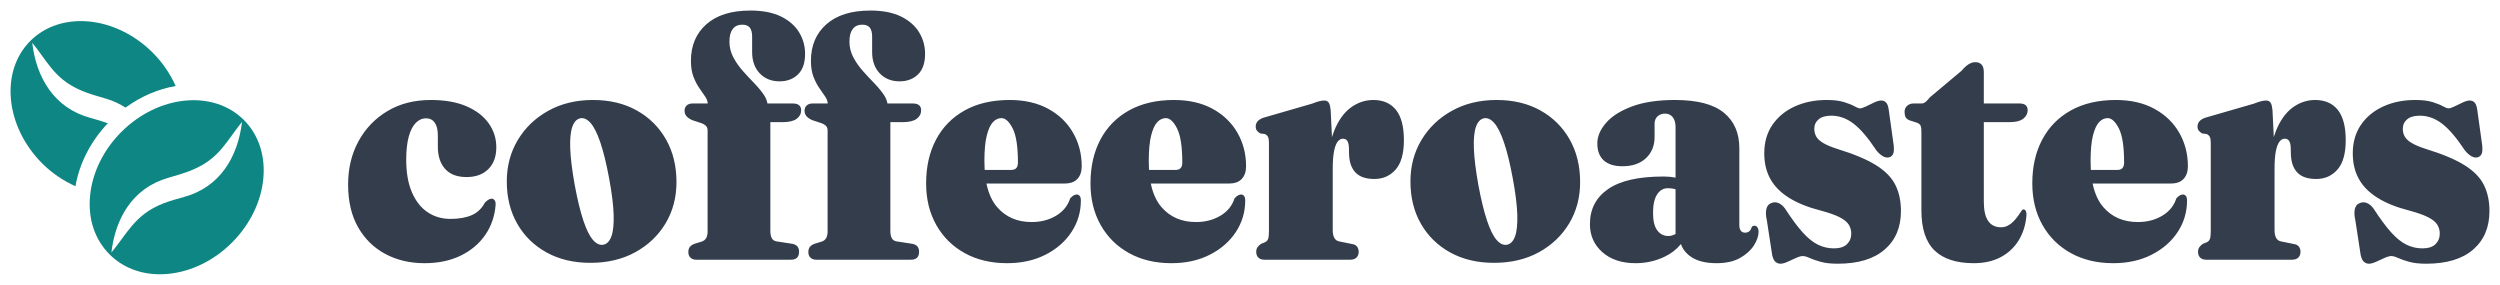
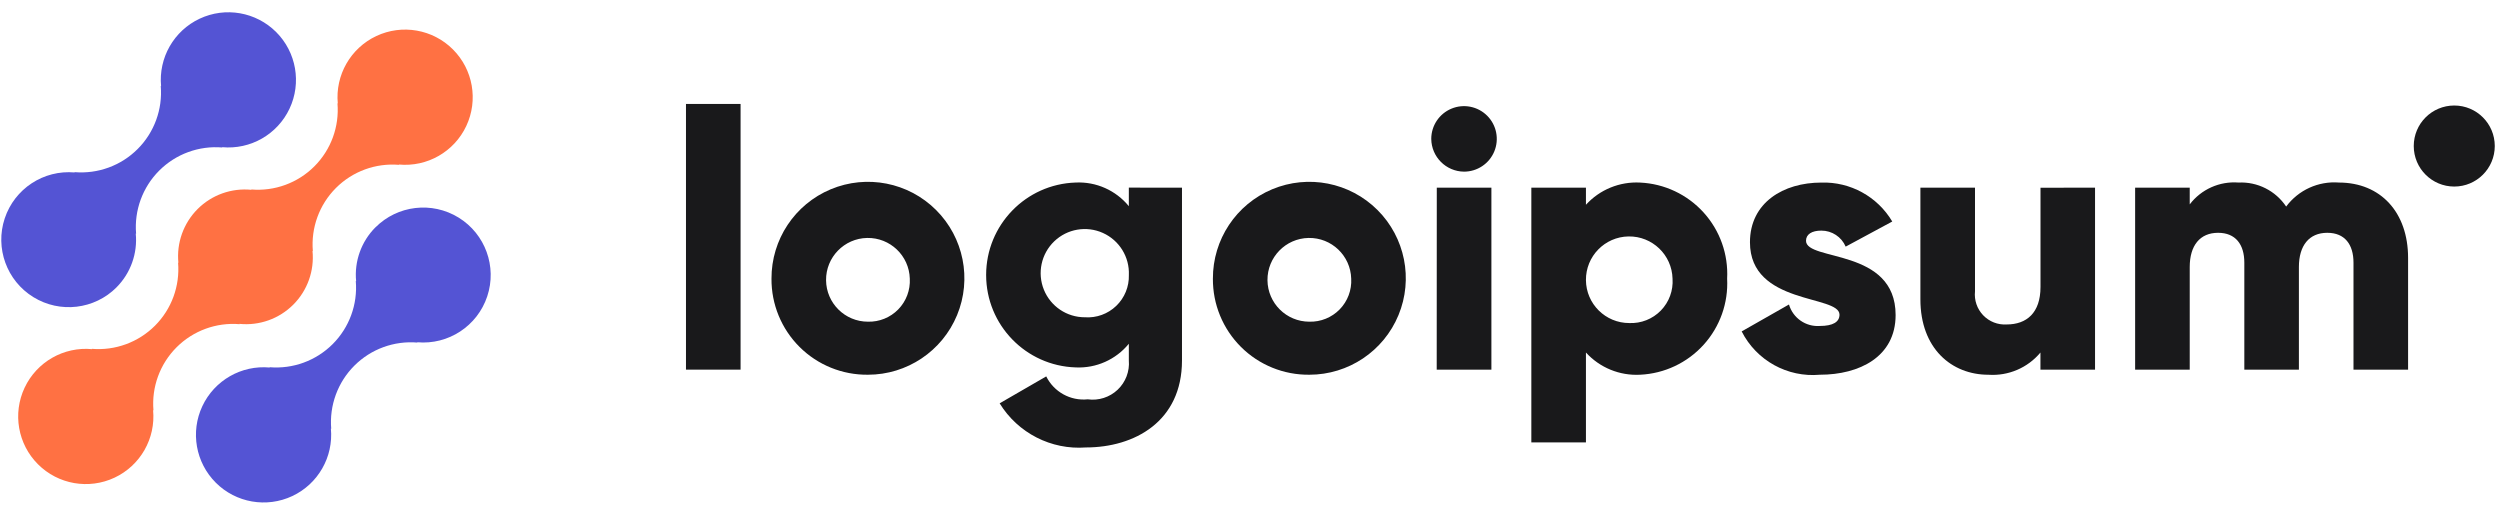
- <svg xmlns="http://www.w3.org/2000/svg" width="237" height="27" viewBox="0 0 237 27" fill="none">
-   <g id="Group 5">
-     <path id="coffeeroasters" fill-rule="evenodd" clip-rule="evenodd" d="M75.751 23.86C75.751 24.366 75.496 24.62 74.985 24.62H65.989C65.771 24.62 65.595 24.556 65.459 24.43C65.323 24.303 65.255 24.124 65.255 23.893C65.255 23.694 65.301 23.534 65.394 23.413C65.486 23.292 65.63 23.193 65.826 23.116L66.526 22.901C66.7 22.846 66.836 22.741 66.934 22.587C67.032 22.433 67.081 22.212 67.081 21.926V12.372C67.081 12.218 67.043 12.088 66.966 11.983C66.89 11.879 66.749 11.782 66.543 11.694L65.597 11.38C65.347 11.259 65.168 11.13 65.059 10.992C64.951 10.854 64.897 10.686 64.897 10.488C64.897 10.289 64.964 10.127 65.1 10L65.154 9.955C65.284 9.858 65.453 9.81 65.662 9.81H67.093L67.082 9.713C67.051 9.52 66.975 9.335 66.852 9.157C66.689 8.92 66.505 8.653 66.298 8.355C66.092 8.058 65.907 7.702 65.744 7.289C65.581 6.876 65.5 6.366 65.5 5.76C65.5 4.317 65.989 3.163 66.966 2.298C67.944 1.433 69.335 1 71.139 1C72.302 1 73.266 1.187 74.032 1.562C74.798 1.937 75.371 2.435 75.751 3.058C76.132 3.68 76.322 4.361 76.322 5.099C76.322 5.97 76.096 6.623 75.645 7.058C75.195 7.493 74.616 7.711 73.91 7.711C73.127 7.711 72.497 7.457 72.019 6.95C71.541 6.444 71.302 5.771 71.302 4.934V3.463C71.302 3.077 71.226 2.793 71.074 2.612C70.922 2.43 70.688 2.339 70.373 2.339C69.971 2.339 69.667 2.477 69.46 2.752C69.254 3.028 69.15 3.424 69.15 3.942C69.15 4.471 69.273 4.967 69.517 5.43C69.762 5.893 70.063 6.325 70.422 6.727C70.78 7.129 71.139 7.515 71.498 7.884C71.856 8.253 72.158 8.617 72.402 8.975L72.472 9.083C72.604 9.297 72.692 9.511 72.736 9.723L72.751 9.81H75.165C75.415 9.81 75.608 9.862 75.743 9.967C75.879 10.072 75.947 10.234 75.947 10.454C75.947 10.785 75.806 11.055 75.523 11.264C75.241 11.474 74.795 11.579 74.187 11.579H73.029V21.876C73.029 22.185 73.076 22.422 73.168 22.587C73.26 22.752 73.41 22.851 73.616 22.884L75.018 23.099C75.268 23.132 75.453 23.212 75.572 23.339C75.692 23.466 75.751 23.639 75.751 23.86ZM43.659 24.24C42.681 24.713 41.541 24.95 40.237 24.95C38.857 24.95 37.621 24.658 36.529 24.074C35.437 23.49 34.575 22.645 33.945 21.537C33.315 20.43 33 19.083 33 17.496C33 15.964 33.329 14.595 33.986 13.388C34.643 12.182 35.559 11.229 36.732 10.529C37.906 9.829 39.275 9.479 40.84 9.479C42.176 9.479 43.303 9.678 44.222 10.074C45.14 10.471 45.841 11.008 46.324 11.686C46.808 12.364 47.05 13.121 47.05 13.959C47.05 14.84 46.797 15.532 46.292 16.033C45.786 16.534 45.099 16.785 44.23 16.785C43.339 16.785 42.662 16.529 42.201 16.017C41.739 15.504 41.508 14.802 41.508 13.909V12.851C41.508 12.311 41.41 11.904 41.215 11.628C41.019 11.353 40.742 11.215 40.383 11.215C40.025 11.215 39.702 11.361 39.413 11.653C39.126 11.945 38.903 12.383 38.745 12.967C38.588 13.551 38.509 14.273 38.509 15.132C38.509 16.366 38.691 17.402 39.055 18.24C39.419 19.077 39.916 19.705 40.546 20.124C41.176 20.543 41.894 20.752 42.698 20.752C43.502 20.752 44.175 20.634 44.719 20.397C45.262 20.16 45.68 19.76 45.974 19.198C46.137 19.044 46.264 18.945 46.357 18.901C46.449 18.857 46.539 18.835 46.626 18.835C46.734 18.846 46.824 18.898 46.895 18.992C46.965 19.085 46.995 19.231 46.984 19.43C46.897 20.51 46.566 21.463 45.99 22.289C45.414 23.116 44.637 23.766 43.659 24.24ZM60.227 23.909C59.005 24.581 57.584 24.917 55.965 24.917C54.389 24.917 53.007 24.59 51.817 23.934C50.627 23.278 49.701 22.372 49.038 21.215C48.375 20.058 48.044 18.719 48.044 17.198C48.044 15.744 48.391 14.435 49.087 13.273C49.782 12.11 50.744 11.187 51.972 10.504C53.2 9.821 54.612 9.479 56.209 9.479C57.796 9.479 59.181 9.81 60.365 10.471C61.55 11.132 62.473 12.047 63.136 13.215C63.799 14.383 64.13 15.733 64.13 17.265C64.13 18.719 63.785 20.022 63.096 21.174C62.406 22.325 61.449 23.237 60.227 23.909ZM57.203 23.198C56.867 23.265 56.538 23.116 56.218 22.752C55.897 22.388 55.593 21.777 55.305 20.917C55.017 20.058 54.742 18.928 54.482 17.529C54.232 16.13 54.09 14.978 54.058 14.074C54.025 13.171 54.09 12.488 54.254 12.025C54.416 11.562 54.666 11.292 55.003 11.215C55.34 11.149 55.669 11.297 55.989 11.661C56.31 12.025 56.617 12.636 56.91 13.496C57.203 14.355 57.481 15.485 57.741 16.884C58.002 18.284 58.146 19.438 58.173 20.347C58.2 21.256 58.13 21.942 57.961 22.405C57.793 22.868 57.54 23.132 57.203 23.198ZM86.362 24.62C86.873 24.62 87.128 24.366 87.128 23.86C87.128 23.639 87.068 23.466 86.949 23.339C86.829 23.212 86.644 23.132 86.394 23.099L84.993 22.884C84.786 22.851 84.637 22.752 84.545 22.587C84.452 22.422 84.406 22.185 84.406 21.876V11.579H85.563C86.172 11.579 86.617 11.474 86.9 11.264C87.182 11.055 87.323 10.785 87.323 10.454C87.323 10.234 87.256 10.072 87.12 9.967C86.984 9.862 86.791 9.81 86.541 9.81H84.127L84.112 9.723C84.068 9.511 83.98 9.297 83.848 9.083L83.778 8.975C83.534 8.617 83.233 8.253 82.874 7.884C82.515 7.515 82.157 7.129 81.798 6.727C81.44 6.325 81.138 5.893 80.894 5.43C80.649 4.967 80.527 4.471 80.527 3.942C80.527 3.424 80.63 3.028 80.837 2.752C81.043 2.477 81.347 2.339 81.749 2.339C82.064 2.339 82.298 2.43 82.45 2.612C82.602 2.793 82.678 3.077 82.678 3.463V4.934C82.678 5.771 82.917 6.444 83.395 6.95C83.874 7.457 84.504 7.711 85.286 7.711C85.992 7.711 86.571 7.493 87.022 7.058C87.473 6.623 87.698 5.97 87.698 5.099C87.698 4.361 87.508 3.68 87.128 3.058C86.748 2.435 86.174 1.937 85.408 1.562C84.642 1.187 83.678 1 82.515 1C80.712 1 79.321 1.433 78.343 2.298C77.365 3.163 76.876 4.317 76.876 5.76C76.876 6.366 76.957 6.876 77.121 7.289C77.284 7.702 77.468 8.058 77.675 8.355C77.881 8.653 78.066 8.92 78.229 9.157C78.351 9.335 78.427 9.52 78.458 9.713L78.469 9.81H77.039C76.83 9.81 76.66 9.858 76.53 9.955L76.477 10C76.341 10.127 76.273 10.289 76.273 10.488C76.273 10.686 76.327 10.854 76.436 10.992C76.545 11.13 76.724 11.259 76.974 11.38L77.919 11.694C78.126 11.782 78.267 11.879 78.343 11.983C78.419 12.088 78.457 12.218 78.457 12.372V21.926C78.457 22.212 78.408 22.433 78.31 22.587C78.213 22.741 78.077 22.846 77.903 22.901L77.202 23.116C77.006 23.193 76.862 23.292 76.77 23.413C76.678 23.534 76.632 23.694 76.632 23.893C76.632 24.124 76.7 24.303 76.835 24.43C76.971 24.556 77.148 24.62 77.365 24.62H86.362ZM99.124 24.14C98.07 24.68 96.853 24.95 95.473 24.95C93.952 24.95 92.615 24.634 91.463 24C90.312 23.366 89.412 22.479 88.766 21.339C88.119 20.198 87.796 18.879 87.796 17.38C87.796 15.804 88.109 14.424 88.733 13.24C89.358 12.055 90.263 11.132 91.447 10.471C92.631 9.81 94.055 9.479 95.717 9.479C97.13 9.479 98.347 9.758 99.368 10.314C100.39 10.87 101.175 11.625 101.723 12.579C102.272 13.532 102.546 14.592 102.546 15.76C102.546 16.267 102.411 16.667 102.139 16.959L102.074 17.023C101.806 17.272 101.437 17.397 100.965 17.397H93.515L93.531 17.473C93.728 18.38 94.066 19.107 94.544 19.653C95.359 20.584 96.445 21.05 97.803 21.05C98.673 21.05 99.442 20.851 100.11 20.454C100.778 20.058 101.226 19.507 101.454 18.802C101.585 18.658 101.702 18.562 101.805 18.512C101.908 18.463 101.998 18.438 102.074 18.438C102.182 18.438 102.275 18.482 102.351 18.57C102.427 18.658 102.465 18.807 102.465 19.017C102.465 20.096 102.172 21.085 101.585 21.983C100.998 22.881 100.178 23.601 99.124 24.14ZM93.345 16.072C93.329 15.818 93.321 15.555 93.321 15.281C93.321 14.245 93.397 13.43 93.55 12.835C93.702 12.24 93.897 11.818 94.136 11.57C94.375 11.322 94.642 11.198 94.935 11.198C95.315 11.198 95.671 11.523 96.002 12.174C96.334 12.824 96.5 13.904 96.5 15.413C96.5 15.876 96.293 16.107 95.88 16.107H93.347L93.345 16.072ZM114.705 24.14C113.651 24.68 112.434 24.95 111.054 24.95C109.533 24.95 108.197 24.634 107.045 24C105.893 23.366 104.994 22.479 104.347 21.339C103.701 20.198 103.378 18.879 103.378 17.38C103.378 15.804 103.69 14.424 104.315 13.24C104.94 12.055 105.844 11.132 107.029 10.471C108.213 9.81 109.636 9.479 111.299 9.479C112.711 9.479 113.928 9.758 114.95 10.314C115.971 10.87 116.756 11.625 117.305 12.579C117.854 13.532 118.128 14.592 118.128 15.76C118.128 16.267 117.992 16.667 117.721 16.959L117.656 17.023C117.388 17.272 117.018 17.397 116.547 17.397H109.096L109.112 17.473C109.31 18.38 109.648 19.107 110.125 19.653C110.94 20.584 112.027 21.05 113.385 21.05C114.254 21.05 115.023 20.851 115.691 20.454C116.36 20.058 116.808 19.507 117.036 18.802C117.166 18.658 117.283 18.562 117.386 18.512C117.49 18.463 117.579 18.438 117.655 18.438C117.764 18.438 117.856 18.482 117.932 18.57C118.008 18.658 118.046 18.807 118.046 19.017C118.046 20.096 117.753 21.085 117.166 21.983C116.58 22.881 115.759 23.601 114.705 24.14ZM108.926 16.072C108.911 15.818 108.903 15.555 108.903 15.281C108.903 14.245 108.979 13.43 109.131 12.835C109.283 12.24 109.479 11.818 109.718 11.57C109.957 11.322 110.223 11.198 110.517 11.198C110.897 11.198 111.253 11.523 111.584 12.174C111.915 12.824 112.081 13.904 112.081 15.413C112.081 15.876 111.875 16.107 111.462 16.107H108.928L108.926 16.072ZM128.6 24.413C128.464 24.551 128.266 24.62 128.005 24.62H119.856C119.617 24.62 119.429 24.554 119.293 24.422C119.158 24.289 119.09 24.107 119.09 23.876C119.09 23.7 119.13 23.554 119.212 23.438C119.293 23.322 119.405 23.215 119.546 23.116L119.921 22.967C120.062 22.901 120.16 22.796 120.214 22.653C120.269 22.51 120.296 22.273 120.296 21.942V13.546C120.296 13.281 120.266 13.091 120.206 12.975C120.146 12.86 120.046 12.769 119.905 12.703L119.481 12.653C119.329 12.565 119.217 12.471 119.147 12.372C119.076 12.273 119.041 12.146 119.041 11.992C119.041 11.815 119.095 11.658 119.204 11.521C119.312 11.383 119.497 11.264 119.758 11.165L124.387 9.826C124.658 9.716 124.886 9.639 125.071 9.595C125.256 9.551 125.413 9.529 125.544 9.529C125.729 9.529 125.867 9.595 125.959 9.727L125.989 9.775C126.065 9.913 126.118 10.134 126.147 10.438L126.271 13.006L126.299 12.912C126.354 12.733 126.415 12.561 126.481 12.397C126.878 11.411 127.402 10.678 128.054 10.198C128.706 9.719 129.418 9.479 130.189 9.479C131.123 9.479 131.841 9.793 132.34 10.421C132.84 11.05 133.09 12.003 133.09 13.281C133.09 14.548 132.829 15.479 132.308 16.074C131.786 16.669 131.113 16.967 130.287 16.967C129.483 16.967 128.888 16.763 128.502 16.355C128.116 15.948 127.913 15.369 127.891 14.62L127.875 13.959C127.864 13.705 127.815 13.507 127.728 13.364C127.641 13.22 127.5 13.149 127.304 13.149C127.109 13.149 126.937 13.251 126.791 13.454C126.644 13.658 126.533 13.97 126.457 14.388C126.381 14.807 126.343 15.342 126.343 15.992V21.81C126.343 22.119 126.391 22.364 126.489 22.546C126.587 22.727 126.739 22.84 126.946 22.884L128.168 23.132C128.396 23.165 128.559 23.251 128.657 23.388C128.755 23.526 128.804 23.689 128.804 23.876C128.804 24.096 128.736 24.276 128.6 24.413ZM141.631 24.917C143.25 24.917 144.67 24.581 145.893 23.909C147.115 23.237 148.071 22.325 148.761 21.174C149.451 20.022 149.796 18.719 149.796 17.265C149.796 15.733 149.465 14.383 148.802 13.215C148.139 12.047 147.216 11.132 146.031 10.471C144.847 9.81 143.462 9.479 141.875 9.479C140.278 9.479 138.865 9.821 137.637 10.504C136.41 11.187 135.448 12.11 134.753 13.273C134.057 14.435 133.71 15.744 133.71 17.198C133.71 18.719 134.041 20.058 134.704 21.215C135.367 22.372 136.293 23.278 137.483 23.934C138.672 24.59 140.055 24.917 141.631 24.917ZM141.883 22.752C142.204 23.116 142.533 23.265 142.869 23.198C143.206 23.132 143.459 22.868 143.627 22.405C143.796 21.942 143.866 21.256 143.839 20.347C143.812 19.438 143.668 18.284 143.407 16.884C143.146 15.485 142.869 14.355 142.576 13.496C142.283 12.636 141.976 12.025 141.655 11.661C141.335 11.297 141.006 11.149 140.669 11.215C140.332 11.292 140.082 11.562 139.919 12.025C139.756 12.488 139.691 13.171 139.724 14.074C139.756 14.978 139.898 16.13 140.147 17.529C140.408 18.928 140.683 20.058 140.971 20.917C141.259 21.777 141.563 22.388 141.883 22.752ZM162.721 24.95C163.634 24.95 164.384 24.782 164.97 24.446C165.557 24.11 165.994 23.711 166.282 23.248C166.57 22.785 166.714 22.361 166.714 21.975C166.714 21.81 166.679 21.672 166.608 21.562C166.538 21.452 166.443 21.397 166.323 21.397C166.269 21.397 166.22 21.408 166.176 21.43C166.133 21.452 166.095 21.485 166.062 21.529C166.008 21.727 165.924 21.865 165.81 21.942C165.696 22.019 165.573 22.058 165.443 22.058C165.258 22.058 165.12 21.994 165.027 21.868C164.935 21.741 164.889 21.573 164.889 21.364V14.058C164.889 12.603 164.397 11.477 163.414 10.678C162.43 9.879 160.89 9.479 158.793 9.479C157.163 9.479 155.802 9.683 154.71 10.091C153.618 10.499 152.798 11.019 152.249 11.653C151.701 12.287 151.426 12.934 151.426 13.595C151.426 14.3 151.63 14.838 152.037 15.207C152.445 15.576 153.034 15.76 153.806 15.76C154.751 15.76 155.495 15.504 156.039 14.992C156.582 14.479 156.854 13.815 156.854 13V11.744C156.854 11.435 156.949 11.196 157.139 11.025C157.329 10.854 157.565 10.769 157.848 10.769C158.152 10.769 158.394 10.882 158.573 11.107C158.752 11.333 158.842 11.639 158.842 12.025L158.842 16.843L158.755 16.824C158.493 16.773 158.189 16.745 157.844 16.737L157.669 16.735C155.332 16.735 153.591 17.132 152.445 17.926C151.299 18.719 150.725 19.826 150.725 21.248C150.725 22.328 151.119 23.215 151.907 23.909C152.695 24.603 153.741 24.95 155.044 24.95C156.022 24.95 156.935 24.749 157.783 24.347C158.418 24.046 158.935 23.649 159.332 23.159L159.355 23.13L159.379 23.204C159.504 23.561 159.733 23.881 160.067 24.164L160.17 24.248C160.773 24.716 161.624 24.95 162.721 24.95ZM157.106 21.835C157.372 22.193 157.723 22.372 158.158 22.372L158.251 22.369C158.436 22.356 158.615 22.304 158.789 22.214L158.842 22.184V17.942L158.761 17.917C158.576 17.868 158.359 17.843 158.109 17.843C157.685 17.843 157.345 18.041 157.09 18.438C156.835 18.835 156.707 19.419 156.707 20.19C156.707 20.928 156.84 21.477 157.106 21.835ZM174.212 25C176.146 25 177.629 24.554 178.661 23.661C179.694 22.769 180.21 21.551 180.21 20.008C180.21 19.072 180.036 18.251 179.688 17.546C179.34 16.84 178.732 16.215 177.863 15.669C176.993 15.124 175.771 14.609 174.195 14.124C173.609 13.937 173.155 13.747 172.834 13.554C172.514 13.361 172.294 13.154 172.174 12.934C172.055 12.713 171.995 12.477 171.995 12.223C171.995 11.848 172.131 11.546 172.403 11.314C172.674 11.083 173.076 10.967 173.609 10.967C174.348 10.967 175.046 11.215 175.703 11.711C176.36 12.207 177.086 13.055 177.879 14.256C178.085 14.51 178.292 14.694 178.498 14.81C178.705 14.926 178.9 14.961 179.085 14.917C179.313 14.851 179.454 14.7 179.509 14.463C179.563 14.226 179.552 13.887 179.476 13.446L179.052 10.405C179.009 10.085 178.927 9.86 178.808 9.727C178.688 9.595 178.531 9.529 178.335 9.529C178.161 9.529 177.944 9.59 177.683 9.711C177.423 9.832 177.164 9.956 176.909 10.083C176.654 10.209 176.461 10.273 176.331 10.273C176.211 10.273 176.034 10.207 175.801 10.074C175.567 9.942 175.239 9.81 174.815 9.678C174.391 9.545 173.842 9.479 173.169 9.479C172.049 9.479 171.042 9.683 170.145 10.091C169.249 10.499 168.542 11.08 168.026 11.835C167.51 12.589 167.252 13.49 167.252 14.537C167.252 15.463 167.445 16.273 167.831 16.967C168.217 17.661 168.806 18.256 169.599 18.752C170.392 19.248 171.392 19.65 172.598 19.959C173.38 20.168 173.981 20.38 174.399 20.595C174.817 20.81 175.105 21.044 175.263 21.297C175.421 21.551 175.499 21.832 175.499 22.14C175.499 22.548 175.363 22.884 175.092 23.149C174.82 23.413 174.407 23.546 173.853 23.546C173.332 23.546 172.834 23.433 172.362 23.207C171.889 22.981 171.403 22.592 170.903 22.041C170.403 21.49 169.844 20.735 169.224 19.777C169.04 19.523 168.83 19.347 168.597 19.248C168.363 19.149 168.127 19.154 167.888 19.265C167.66 19.353 167.513 19.54 167.448 19.826C167.383 20.113 167.399 20.466 167.497 20.884L168.002 24.174C168.078 24.504 168.187 24.724 168.328 24.835C168.469 24.945 168.621 25 168.784 25C168.969 25 169.194 24.939 169.461 24.818L170.259 24.454C170.525 24.333 170.74 24.273 170.903 24.273C171.066 24.273 171.281 24.333 171.547 24.454C171.813 24.576 172.161 24.697 172.59 24.818C173.019 24.939 173.56 25 174.212 25ZM189.663 24.38C188.946 24.76 188.098 24.95 187.12 24.95C185.469 24.95 184.227 24.548 183.396 23.744C182.565 22.939 182.149 21.672 182.149 19.942V12.471C182.149 12.24 182.127 12.063 182.084 11.942C182.041 11.821 181.932 11.722 181.758 11.645L180.992 11.397C180.807 11.309 180.688 11.201 180.633 11.074C180.579 10.948 180.552 10.791 180.552 10.603C180.552 10.372 180.633 10.182 180.796 10.033C180.959 9.884 181.16 9.81 181.399 9.81H182.198C182.296 9.81 182.399 9.771 182.508 9.694C182.616 9.617 182.763 9.463 182.948 9.231L185.963 6.702C186.18 6.438 186.398 6.237 186.615 6.099C186.832 5.961 187.05 5.893 187.267 5.893C187.517 5.893 187.712 5.97 187.854 6.124L187.898 6.179C188.01 6.333 188.066 6.557 188.066 6.851L188.065 9.81H191.472C191.711 9.81 191.896 9.862 192.026 9.967C192.157 10.072 192.222 10.234 192.222 10.454C192.222 10.763 192.086 11.027 191.814 11.248L191.754 11.293C191.48 11.483 191.065 11.579 190.51 11.579H188.065L188.066 19.116C188.066 19.942 188.204 20.554 188.481 20.95C188.758 21.347 189.163 21.546 189.695 21.546C189.924 21.546 190.136 21.496 190.331 21.397C190.527 21.297 190.703 21.168 190.861 21.008C191.018 20.849 191.168 20.669 191.309 20.471C191.45 20.273 191.586 20.074 191.717 19.876C191.825 19.832 191.92 19.851 192.002 19.934C192.083 20.017 192.119 20.185 192.108 20.438C192.032 21.331 191.784 22.116 191.366 22.793C190.948 23.471 190.38 24 189.663 24.38ZM200.339 24.95C201.718 24.95 202.935 24.68 203.989 24.14C205.043 23.601 205.864 22.881 206.451 21.983C207.037 21.085 207.331 20.096 207.331 19.017C207.331 18.807 207.293 18.658 207.217 18.57C207.14 18.482 207.048 18.438 206.939 18.438C206.863 18.438 206.774 18.463 206.671 18.512C206.567 18.562 206.451 18.658 206.32 18.802C206.092 19.507 205.644 20.058 204.975 20.454C204.307 20.851 203.538 21.05 202.669 21.05C201.311 21.05 200.224 20.584 199.409 19.653C198.932 19.107 198.594 18.38 198.396 17.473L198.38 17.397H205.831C206.303 17.397 206.672 17.272 206.94 17.023L207.005 16.959C207.276 16.667 207.412 16.267 207.412 15.76C207.412 14.592 207.138 13.532 206.589 12.579C206.04 11.625 205.255 10.87 204.234 10.314C203.212 9.758 201.996 9.479 200.583 9.479C198.921 9.479 197.497 9.81 196.313 10.471C195.128 11.132 194.224 12.055 193.599 13.24C192.974 14.424 192.662 15.804 192.662 17.38C192.662 18.879 192.985 20.198 193.632 21.339C194.278 22.479 195.177 23.366 196.329 24C197.481 24.634 198.817 24.95 200.339 24.95ZM198.187 15.281C198.187 15.555 198.195 15.818 198.21 16.072L198.212 16.107H200.746C201.159 16.107 201.365 15.876 201.365 15.413C201.365 13.904 201.2 12.824 200.868 12.174C200.537 11.523 200.181 11.198 199.801 11.198C199.507 11.198 199.241 11.322 199.002 11.57C198.763 11.818 198.567 12.24 198.415 12.835C198.263 13.43 198.187 14.245 198.187 15.281ZM217.289 24.62C217.55 24.62 217.748 24.551 217.884 24.413C218.02 24.276 218.088 24.096 218.088 23.876C218.088 23.689 218.039 23.526 217.941 23.388C217.843 23.251 217.68 23.165 217.452 23.132L216.23 22.884C216.023 22.84 215.871 22.727 215.773 22.546C215.676 22.364 215.627 22.119 215.627 21.81V15.992C215.627 15.342 215.665 14.807 215.741 14.388C215.817 13.97 215.928 13.658 216.075 13.454C216.222 13.251 216.393 13.149 216.588 13.149C216.784 13.149 216.925 13.22 217.012 13.364C217.099 13.507 217.148 13.705 217.159 13.959L217.175 14.62C217.197 15.369 217.4 15.948 217.786 16.355C218.172 16.763 218.767 16.967 219.571 16.967C220.397 16.967 221.07 16.669 221.592 16.074C222.114 15.479 222.374 14.548 222.374 13.281C222.374 12.003 222.124 11.05 221.625 10.421C221.125 9.793 220.408 9.479 219.473 9.479C218.702 9.479 217.99 9.719 217.338 10.198C216.686 10.678 216.162 11.411 215.765 12.397C215.699 12.561 215.639 12.733 215.583 12.912L215.555 13.007L215.431 10.438C215.402 10.134 215.35 9.913 215.273 9.775L215.244 9.727C215.151 9.595 215.013 9.529 214.828 9.529C214.698 9.529 214.54 9.551 214.355 9.595C214.171 9.639 213.942 9.716 213.671 9.826L209.042 11.165C208.781 11.264 208.596 11.383 208.488 11.521C208.379 11.658 208.325 11.815 208.325 11.992C208.325 12.146 208.36 12.273 208.431 12.372C208.501 12.471 208.613 12.565 208.765 12.653L209.189 12.703C209.33 12.769 209.43 12.86 209.49 12.975C209.55 13.091 209.58 13.281 209.58 13.546V21.942C209.58 22.273 209.553 22.51 209.498 22.653C209.444 22.796 209.346 22.901 209.205 22.967L208.83 23.116C208.689 23.215 208.577 23.322 208.496 23.438C208.414 23.554 208.374 23.7 208.374 23.876C208.374 24.107 208.442 24.289 208.577 24.422C208.713 24.554 208.901 24.62 209.14 24.62H217.289ZM234.452 23.661C233.419 24.554 231.936 25 230.002 25C229.35 25 228.81 24.939 228.38 24.818C227.951 24.697 227.603 24.576 227.337 24.454C227.071 24.333 226.856 24.273 226.693 24.273C226.53 24.273 226.316 24.333 226.05 24.454L225.251 24.818C224.985 24.939 224.759 25 224.575 25C224.412 25 224.26 24.945 224.118 24.835C223.977 24.724 223.868 24.504 223.792 24.174L223.287 20.884C223.189 20.466 223.173 20.113 223.238 19.826C223.303 19.54 223.45 19.353 223.678 19.265C223.917 19.154 224.154 19.149 224.387 19.248C224.621 19.347 224.83 19.523 225.015 19.777C225.634 20.735 226.194 21.49 226.693 22.041C227.193 22.592 227.68 22.981 228.152 23.207C228.625 23.433 229.122 23.546 229.644 23.546C230.198 23.546 230.611 23.413 230.882 23.149C231.154 22.884 231.29 22.548 231.29 22.14C231.29 21.832 231.211 21.551 231.053 21.297C230.896 21.044 230.608 20.81 230.19 20.595C229.771 20.38 229.171 20.168 228.389 19.959C227.182 19.65 226.183 19.248 225.39 18.752C224.596 18.256 224.007 17.661 223.621 16.967C223.235 16.273 223.043 15.463 223.043 14.537C223.043 13.49 223.301 12.589 223.817 11.835C224.333 11.08 225.039 10.499 225.936 10.091C226.832 9.683 227.84 9.479 228.959 9.479C229.633 9.479 230.181 9.545 230.605 9.678C231.029 9.81 231.358 9.942 231.591 10.074C231.825 10.207 232.001 10.273 232.121 10.273C232.251 10.273 232.444 10.209 232.7 10.083C232.955 9.956 233.213 9.832 233.474 9.711C233.734 9.59 233.952 9.529 234.126 9.529C234.321 9.529 234.479 9.595 234.598 9.727C234.718 9.86 234.799 10.085 234.843 10.405L235.267 13.446C235.343 13.887 235.353 14.226 235.299 14.463C235.245 14.7 235.104 14.851 234.875 14.917C234.691 14.961 234.495 14.926 234.289 14.81C234.082 14.694 233.876 14.51 233.669 14.256C232.876 13.055 232.151 12.207 231.493 11.711C230.836 11.215 230.138 10.967 229.399 10.967C228.867 10.967 228.465 11.083 228.193 11.314C227.921 11.546 227.785 11.848 227.785 12.223C227.785 12.477 227.845 12.713 227.965 12.934C228.084 13.154 228.304 13.361 228.625 13.554C228.945 13.747 229.399 13.937 229.986 14.124C231.561 14.609 232.784 15.124 233.653 15.669C234.522 16.215 235.131 16.84 235.478 17.546C235.826 18.251 236 19.072 236 20.008C236 21.551 235.484 22.769 234.452 23.661Z" fill="#333D4B" />
-     <path id="Combined Shape" fill-rule="evenodd" clip-rule="evenodd" d="M14.489 5.003C10.975 1.491 5.766 0.986 2.877 3.878C-0.014 6.768 0.492 11.978 4 15.491C4.936 16.427 6.015 17.142 7.153 17.655C7.527 15.485 8.597 13.398 10.223 11.685C9.685 11.493 9.133 11.331 8.557 11.174C5.146 10.238 3.451 7.392 3.055 4.056C3.383 4.45 3.681 4.863 3.978 5.275C4.555 6.074 5.129 6.869 5.907 7.509C7.117 8.506 8.445 8.89 9.899 9.311C9.955 9.328 10.011 9.344 10.067 9.36C10.756 9.56 11.354 9.855 11.903 10.2C13.346 9.146 14.974 8.444 16.654 8.154C16.142 7.016 15.425 5.939 14.489 5.003ZM8.546 18.489C8.77 16.316 9.823 14.19 11.51 12.503C15.025 8.991 20.234 8.484 23.123 11.378C26.014 14.268 25.51 19.478 21.997 22.991C20.309 24.678 18.184 25.732 16.01 25.956C15.721 25.985 15.434 26 15.154 26C13.285 26 11.615 25.345 10.385 24.114C8.969 22.7 8.315 20.702 8.546 18.489ZM13.687 20.273C14.839 19.394 16.085 19.046 17.441 18.675C20.852 17.739 22.546 14.894 22.943 11.558C22.618 11.949 22.322 12.36 22.027 12.769C21.449 13.571 20.873 14.368 20.092 15.011C18.878 16.009 17.546 16.394 16.086 16.817L15.931 16.862C12.593 17.831 10.943 20.652 10.562 23.936C10.891 23.541 11.192 23.131 11.492 22.723C12.142 21.837 12.785 20.962 13.687 20.273Z" fill="#0E8784" />
-   </g>
+ <svg xmlns="http://www.w3.org/2000/svg" width="200" height="41" viewBox="0 0 200 41" fill="none">
+   <path d="M30.028 18.193C28.9 19.328 28.336 20.907 28.49 22.5L28.463 22.474C28.622 24.348 27.945 26.198 26.615 27.528C25.284 28.858 23.435 29.535 21.56 29.377L21.587 29.403C19.317 29.192 17.158 30.427 16.189 32.49C15.22 34.554 15.65 37.004 17.263 38.615C18.875 40.226 21.325 40.653 23.388 39.683C25.451 38.712 26.684 36.552 26.471 34.282L26.498 34.309C26.34 32.434 27.017 30.585 28.347 29.254C29.677 27.924 31.527 27.248 33.401 27.406L33.373 27.38C35.868 27.604 38.19 26.083 38.98 23.706C39.77 21.329 38.822 18.721 36.689 17.407C34.556 16.093 31.8 16.418 30.032 18.193H30.028Z" fill="#5454D4" />
+   <path d="M19.179 25.935L19.151 25.909C20.746 26.07 22.328 25.506 23.461 24.373C24.595 23.241 25.159 21.659 25 20.065L25.028 20.091C24.87 18.216 25.546 16.367 26.876 15.037C28.207 13.706 30.056 13.03 31.931 13.188L31.903 13.162C34.173 13.375 36.333 12.142 37.303 10.078C38.274 8.015 37.846 5.564 36.233 3.952C34.621 2.34 32.171 1.912 30.107 2.882C28.044 3.852 26.81 6.012 27.023 8.282L26.997 8.254C27.156 10.129 26.48 11.979 25.149 13.309C23.819 14.64 21.969 15.316 20.094 15.157L20.121 15.185C18.526 15.025 16.944 15.588 15.811 16.721C14.678 17.854 14.113 19.435 14.272 21.029L14.246 21.003C14.403 22.878 13.727 24.727 12.397 26.057C11.066 27.387 9.217 28.064 7.343 27.906L7.369 27.932C5.099 27.719 2.939 28.953 1.969 31.016C0.998 33.08 1.426 35.53 3.039 37.142C4.651 38.754 7.101 39.182 9.165 38.212C11.228 37.242 12.462 35.082 12.248 32.812L12.277 32.838C12.118 30.963 12.794 29.114 14.125 27.784C15.455 26.453 17.305 25.777 19.179 25.935Z" fill="#FF7143" />
+   <path d="M9.324 22.984C10.452 21.849 11.015 20.27 10.86 18.677L10.888 18.703C10.73 16.828 11.406 14.978 12.738 13.647C14.069 12.317 15.919 11.641 17.794 11.8L17.766 11.774C20.036 11.986 22.195 10.753 23.164 8.69C24.134 6.627 23.706 4.178 22.094 2.566C20.482 0.955 18.033 0.526 15.97 1.496C13.907 2.466 12.674 4.625 12.887 6.894L12.86 6.868C13.019 8.743 12.342 10.592 11.012 11.922C9.681 13.253 7.832 13.929 5.957 13.771L5.984 13.797C3.489 13.573 1.168 15.095 0.378 17.472C-0.411 19.849 0.538 22.457 2.67 23.77C4.803 25.084 7.559 24.759 9.326 22.984H9.324Z" fill="#5454D4" />
+   <path d="M54.878 8.316H59.246V29.571H54.878V8.316Z" fill="#19191B" />
+   <path fill-rule="evenodd" clip-rule="evenodd" d="M66.461 15.142C63.579 16.346 61.707 19.169 61.719 22.293C61.704 24.341 62.513 26.309 63.964 27.755C65.416 29.2 67.387 30.001 69.435 29.978C72.559 29.978 75.374 28.095 76.567 25.207C77.76 22.32 77.094 18.999 74.88 16.795C72.667 14.59 69.343 13.938 66.461 15.142ZM69.373 19.036C71.211 19.002 72.733 20.455 72.784 22.293C72.833 23.204 72.5 24.094 71.864 24.748C71.228 25.402 70.347 25.76 69.435 25.735C67.597 25.735 66.102 24.254 66.085 22.416C66.068 20.578 67.535 19.07 69.373 19.036Z" fill="#19191B" />
+   <path fill-rule="evenodd" clip-rule="evenodd" d="M94.559 28.837V15.013L90.307 15.01V16.496C89.27 15.227 87.693 14.524 86.056 14.603C82.063 14.729 78.891 18.003 78.891 21.998C78.891 25.993 82.063 29.267 86.056 29.393C87.693 29.471 89.27 28.769 90.307 27.5V28.831C90.38 29.709 90.051 30.573 89.411 31.179C88.771 31.784 87.89 32.067 87.018 31.946C85.637 32.087 84.314 31.356 83.698 30.112L79.972 32.266C81.43 34.642 84.093 36.004 86.872 35.796C90.744 35.796 94.559 33.728 94.559 28.837ZM88.233 18.636C89.547 19.228 90.369 20.56 90.309 22C90.336 22.93 89.969 23.828 89.298 24.472C88.627 25.117 87.715 25.447 86.787 25.382C85.346 25.384 84.048 24.509 83.509 23.173C82.97 21.836 83.298 20.306 84.338 19.307C85.377 18.309 86.919 18.043 88.233 18.636Z" fill="#19191B" />
+   <path fill-rule="evenodd" clip-rule="evenodd" d="M101.774 15.142C98.892 16.346 97.02 19.169 97.032 22.293C97.017 24.341 97.826 26.309 99.278 27.755C100.729 29.2 102.7 30.001 104.749 29.978C107.872 29.978 110.688 28.095 111.88 25.207C113.073 22.32 112.407 18.999 110.194 16.795C107.98 14.59 104.657 13.938 101.774 15.142ZM104.686 19.036C106.524 19.002 108.046 20.455 108.097 22.293C108.147 23.204 107.813 24.094 107.177 24.748C106.541 25.402 105.66 25.76 104.749 25.735C102.91 25.735 101.415 24.254 101.398 22.416C101.381 20.578 102.849 19.07 104.686 19.036Z" fill="#19191B" />
+   <path fill-rule="evenodd" clip-rule="evenodd" d="M116.119 8.691C115.14 9.096 114.501 10.052 114.501 11.112C114.516 12.553 115.681 13.718 117.122 13.732C118.182 13.732 119.138 13.094 119.543 12.115C119.949 11.136 119.725 10.008 118.975 9.259C118.226 8.509 117.098 8.285 116.119 8.691ZM119.312 15.013H114.943L114.937 29.572H119.312V15.013Z" fill="#19191B" />
+   <path fill-rule="evenodd" clip-rule="evenodd" d="M136.289 27.582C137.595 26.14 138.273 24.236 138.171 22.293C138.273 20.349 137.597 18.445 136.29 17.002C134.984 15.559 133.156 14.696 131.212 14.606C129.573 14.517 127.981 15.168 126.875 16.381V15.013H122.507V35.394H126.875V28.201C127.98 29.415 129.573 30.067 131.212 29.978C133.156 29.887 134.983 29.025 136.289 27.582ZM130.281 18.915C132.183 18.883 133.755 20.391 133.803 22.293C133.869 23.238 133.528 24.166 132.867 24.844C132.206 25.523 131.286 25.886 130.34 25.844C128.437 25.844 126.891 24.311 126.875 22.409C126.859 20.506 128.379 18.947 130.281 18.915Z" fill="#19191B" />
+   <path d="M151.649 25.203C151.649 28.552 148.738 29.978 145.594 29.978C142.995 30.213 140.515 28.841 139.334 26.513L143.118 24.359C143.433 25.442 144.463 26.158 145.588 26.077C146.635 26.077 147.16 25.756 147.16 25.175C147.16 23.572 139.997 24.418 139.997 19.381C139.997 16.206 142.676 14.606 145.704 14.606C148.023 14.533 150.197 15.726 151.381 17.721L147.654 19.73C147.32 18.95 146.553 18.446 145.704 18.449C144.947 18.449 144.481 18.743 144.481 19.263C144.487 20.924 151.649 19.816 151.649 25.203Z" fill="#19191B" />
+   <path d="M167.603 15.013V29.572H163.235V28.203C162.213 29.428 160.665 30.089 159.074 29.98C156.132 29.98 153.632 27.884 153.632 23.95V15.013H158V23.31C157.926 24.012 158.165 24.711 158.653 25.221C159.14 25.731 159.828 26 160.532 25.957C162.134 25.957 163.24 25.026 163.24 22.959V15.018L167.603 15.013Z" fill="#19191B" />
+   <path d="M192.647 20.632V29.571H188.279V21.01C188.279 19.555 187.581 18.624 186.184 18.624C184.728 18.624 183.912 19.643 183.912 21.36V29.571H179.546V21.01C179.546 19.555 178.847 18.624 177.449 18.624C175.993 18.624 175.178 19.643 175.178 21.36V29.571H170.81V15.012H175.178V16.35C176.098 15.144 177.567 14.486 179.079 14.604C180.6 14.53 182.047 15.259 182.893 16.525C183.876 15.202 185.471 14.476 187.115 14.604C190.457 14.606 192.647 16.993 192.647 20.632Z" fill="#19191B" />
+   <path d="M196.341 14.924C198.131 14.924 199.582 13.473 199.582 11.682C199.582 9.892 198.131 8.441 196.341 8.441C194.551 8.441 193.1 9.892 193.1 11.682C193.1 13.473 194.551 14.924 196.341 14.924Z" fill="#19191B" />
</svg>
